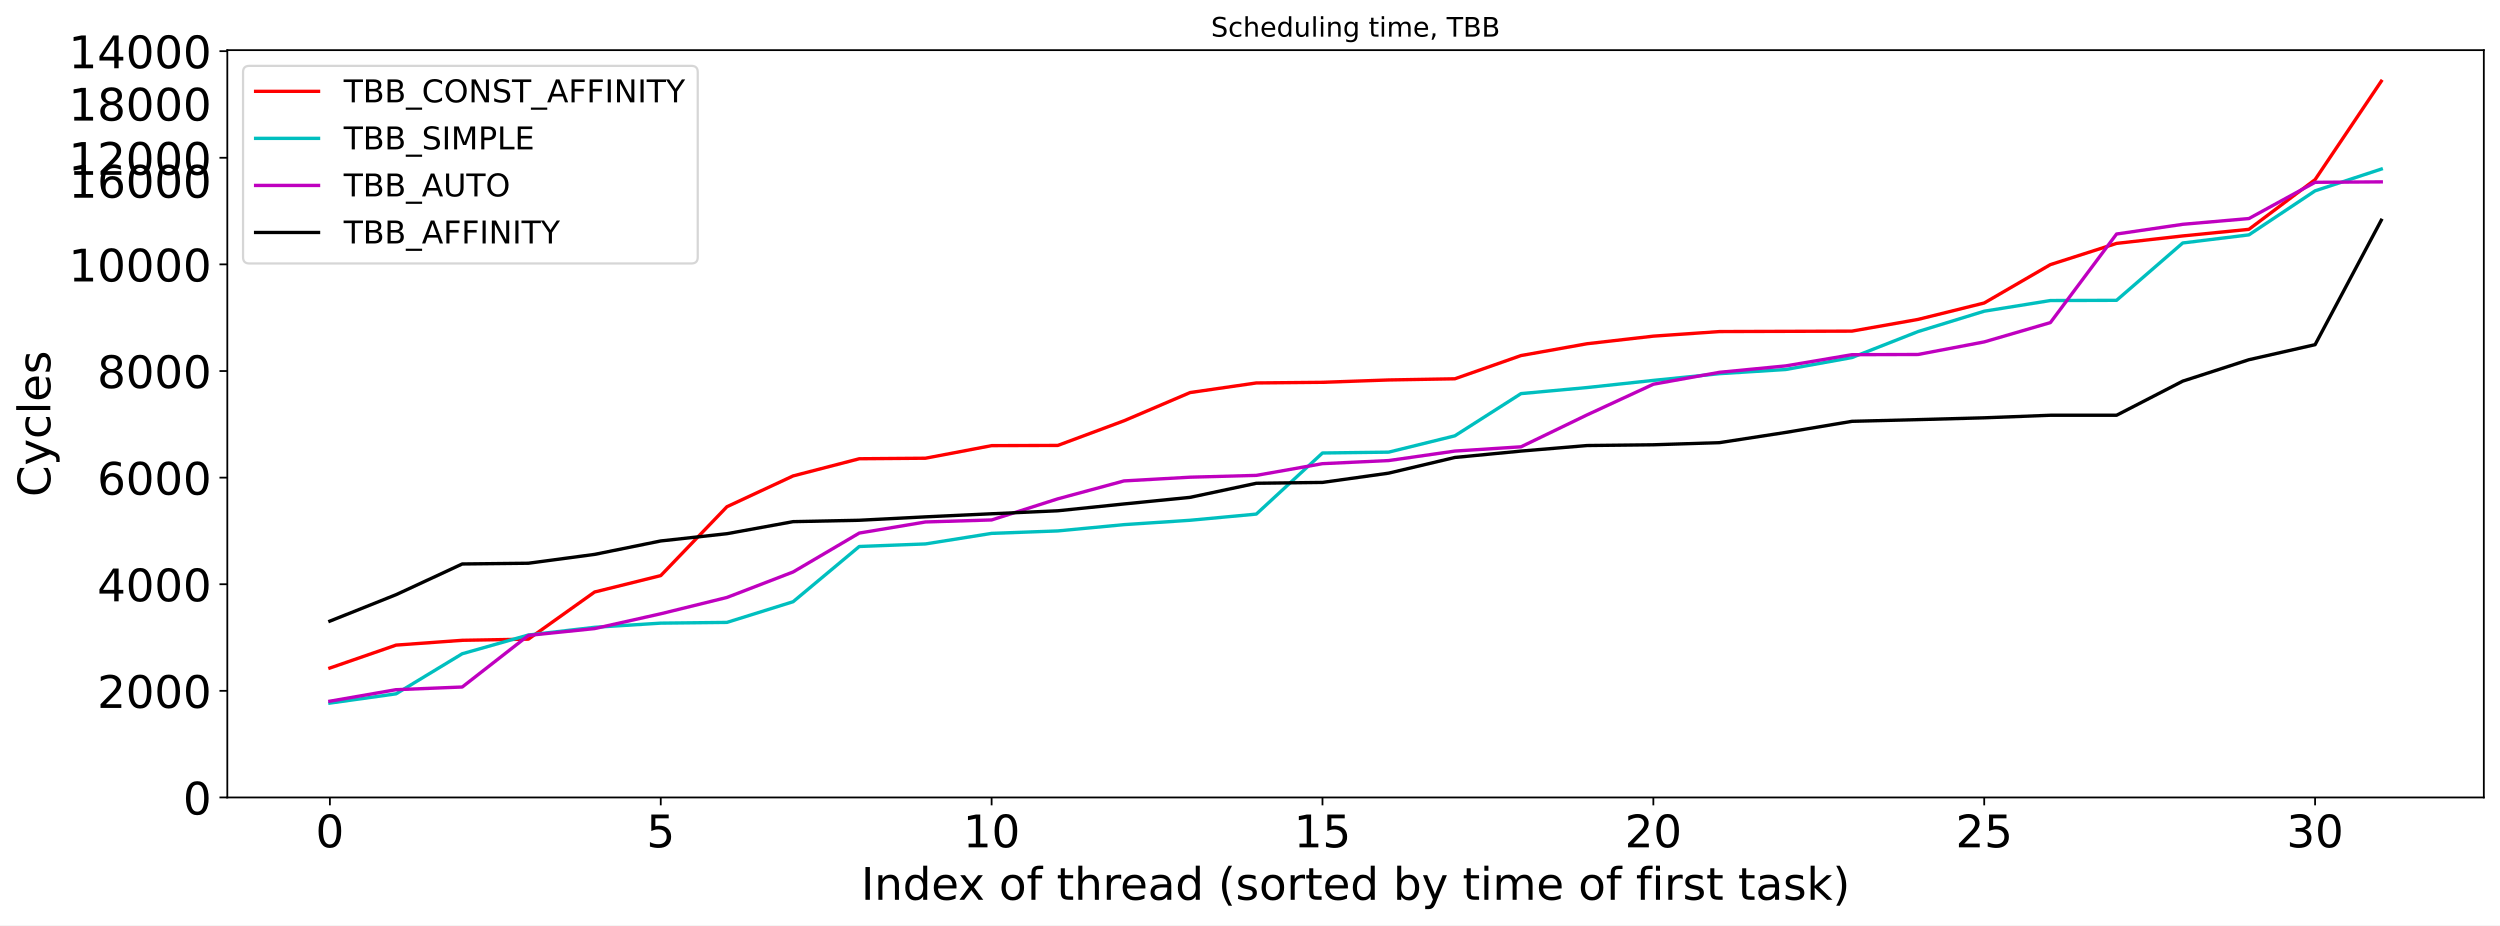
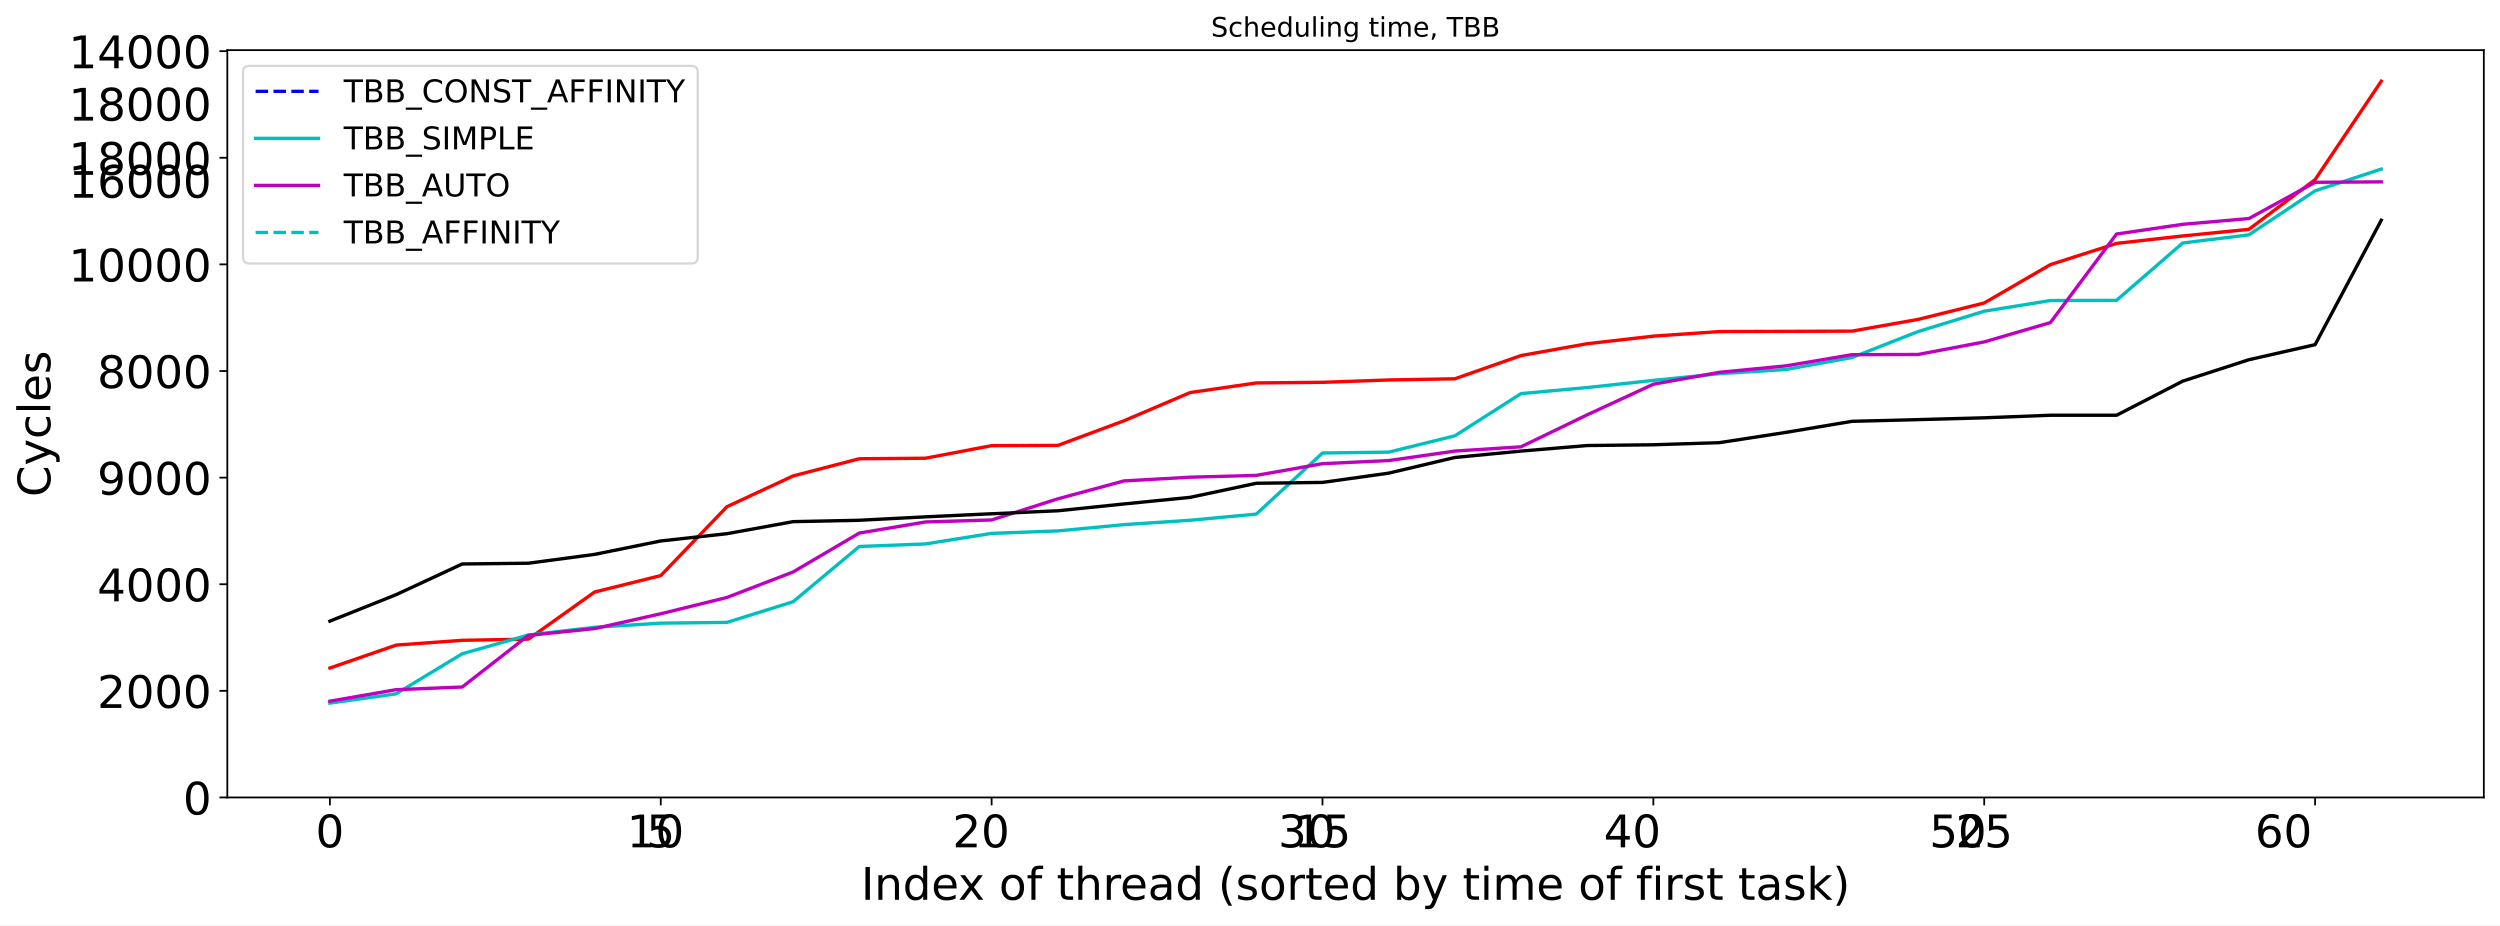
<svg xmlns="http://www.w3.org/2000/svg" xmlns:xlink="http://www.w3.org/1999/xlink" width="1112.781pt" height="411.871pt" viewBox="0 0 1112.781 411.871" version="1.1">
  <defs>
    <style type="text/css">*{stroke-linejoin: round; stroke-linecap: butt}</style>
  </defs>
  <g id="figure_1">
    <g id="patch_1">
      <path d="M 0 411.871  L 1112.781 411.871  L 1112.781 0  L 0 0  z " style="fill: #ffffff" />
    </g>
    <g id="axes_1">
      <g id="patch_2">
        <path d="M 101.181 354.958  L 1105.581 354.958  L 1105.581 22.318  L 101.181 22.318  z " style="fill: #ffffff" />
      </g>
      <g id="matplotlib.axis_1">
        <g id="xtick_1">
          <g id="line2d_1">
            <defs>
              <path id="m7e8ff69c36" d="M 0 0  L 0 3.5  " style="stroke: #000000; stroke-width: 0.8" />
            </defs>
            <g>
              <use xlink:href="#m7e8ff69c36" x="146.836" y="354.958" style="stroke: #000000; stroke-width: 0.8" />
            </g>
          </g>
          <g id="text_1">
            <g transform="translate(140.4733 377.155) scale(0.2 -0.2)">
              <defs>
                <path id="DejaVuSans-30" d="M 2034 4250  Q 1547 4250 1301 3770  Q 1056 3291 1056 2328  Q 1056 1369 1301 889  Q 1547 409 2034 409  Q 2525 409 2770 889  Q 3016 1369 3016 2328  Q 3016 3291 2770 3770  Q 2525 4250 2034 4250  z M 2034 4750  Q 2819 4750 3233 4129  Q 3647 3509 3647 2328  Q 3647 1150 3233 529  Q 2819 -91 2034 -91  Q 1250 -91 836 529  Q 422 1150 422 2328  Q 422 3509 836 4129  Q 1250 4750 2034 4750  z " transform="scale(0.015625)" />
              </defs>
              <use xlink:href="#DejaVuSans-30" />
            </g>
          </g>
        </g>
        <g id="xtick_2">
          <g id="line2d_2">
            <g>
              <use xlink:href="#m7e8ff69c36" x="294.109" y="354.958" style="stroke: #000000; stroke-width: 0.8" />
            </g>
          </g>
          <g id="text_2">
            <g transform="translate(287.746 377.155) scale(0.2 -0.2)">
              <defs>
                <path id="DejaVuSans-35" d="M 691 4666  L 3169 4666  L 3169 4134  L 1269 4134  L 1269 2991  Q 1406 3038 1543 3061  Q 1681 3084 1819 3084  Q 2600 3084 3056 2656  Q 3513 2228 3513 1497  Q 3513 744 3044 326  Q 2575 -91 1722 -91  Q 1428 -91 1123 -41  Q 819 9 494 109  L 494 744  Q 775 591 1075 516  Q 1375 441 1709 441  Q 2250 441 2565 725  Q 2881 1009 2881 1497  Q 2881 1984 2565 2268  Q 2250 2553 1709 2553  Q 1456 2553 1204 2497  Q 953 2441 691 2322  L 691 4666  z " transform="scale(0.015625)" />
              </defs>
              <use xlink:href="#DejaVuSans-35" />
            </g>
          </g>
        </g>
        <g id="xtick_3">
          <g id="line2d_3">
            <g>
              <use xlink:href="#m7e8ff69c36" x="441.381" y="354.958" style="stroke: #000000; stroke-width: 0.8" />
            </g>
          </g>
          <g id="text_3">
-             <g transform="translate(428.6562 377.155) scale(0.2 -0.2)">
+             <g transform="translate(279.0459 377.155) scale(0.2 -0.2)">
              <defs>
                <path id="DejaVuSans-31" d="M 794 531  L 1825 531  L 1825 4091  L 703 3866  L 703 4441  L 1819 4666  L 2450 4666  L 2450 531  L 3481 531  L 3481 0  L 794 0  L 794 531  z " transform="scale(0.015625)" />
              </defs>
              <use xlink:href="#DejaVuSans-31" />
              <use xlink:href="#DejaVuSans-30" x="63.623" />
            </g>
          </g>
        </g>
        <g id="xtick_4">
          <g id="line2d_4">
            <g>
              <use xlink:href="#m7e8ff69c36" x="588.654" y="354.958" style="stroke: #000000; stroke-width: 0.8" />
            </g>
          </g>
          <g id="text_4">
            <g transform="translate(575.929 377.155) scale(0.2 -0.2)">
              <use xlink:href="#DejaVuSans-31" />
              <use xlink:href="#DejaVuSans-35" x="63.623" />
            </g>
          </g>
        </g>
        <g id="xtick_5">
          <g id="line2d_5">
            <g>
              <use xlink:href="#m7e8ff69c36" x="735.927" y="354.958" style="stroke: #000000; stroke-width: 0.8" />
            </g>
          </g>
-           <g id="text_5">
-             <g transform="translate(723.2017 377.155) scale(0.2 -0.2)">
+           <g id="text_3">
+             <g transform="translate(423.9809 377.155) scale(0.2 -0.2)">
              <defs>
                <path id="DejaVuSans-32" d="M 1228 531  L 3431 531  L 3431 0  L 469 0  L 469 531  Q 828 903 1448 1529  Q 2069 2156 2228 2338  Q 2531 2678 2651 2914  Q 2772 3150 2772 3378  Q 2772 3750 2511 3984  Q 2250 4219 1831 4219  Q 1534 4219 1204 4116  Q 875 4013 500 3803  L 500 4441  Q 881 4594 1212 4672  Q 1544 4750 1819 4750  Q 2544 4750 2975 4387  Q 3406 4025 3406 3419  Q 3406 3131 3298 2873  Q 3191 2616 2906 2266  Q 2828 2175 2409 1742  Q 1991 1309 1228 531  z " transform="scale(0.015625)" />
              </defs>
              <use xlink:href="#DejaVuSans-32" />
              <use xlink:href="#DejaVuSans-30" x="63.623" />
            </g>
          </g>
        </g>
        <g id="xtick_6">
          <g id="line2d_6">
            <g>
              <use xlink:href="#m7e8ff69c36" x="883.199" y="354.958" style="stroke: #000000; stroke-width: 0.8" />
            </g>
          </g>
          <g id="text_6">
            <g transform="translate(870.4744 377.155) scale(0.2 -0.2)">
              <use xlink:href="#DejaVuSans-32" />
              <use xlink:href="#DejaVuSans-35" x="63.623" />
            </g>
          </g>
        </g>
        <g id="xtick_7">
          <g id="line2d_7">
            <g>
              <use xlink:href="#m7e8ff69c36" x="1030.472" y="354.958" style="stroke: #000000; stroke-width: 0.8" />
            </g>
          </g>
+           <g id="text_4">
+             <g transform="translate(568.916 377.155) scale(0.2 -0.2)">
+               <defs>
+                 <path id="DejaVuSans-33" d="M 2597 2516  Q 3050 2419 3304 2112  Q 3559 1806 3559 1356  Q 3559 666 3084 287  Q 2609 -91 1734 -91  Q 1441 -91 1130 -33  Q 819 25 488 141  L 488 750  Q 750 597 1062 519  Q 1375 441 1716 441  Q 2309 441 2620 675  Q 2931 909 2931 1356  Q 2931 1769 2642 2001  Q 2353 2234 1838 2234  L 1294 2234  L 1294 2753  L 1863 2753  Q 2328 2753 2575 2939  Q 2822 3125 2822 3475  Q 2822 3834 2567 4026  Q 2313 4219 1838 4219  Q 1578 4219 1281 4162  Q 984 4106 628 3988  L 628 4550  Q 988 4650 1302 4700  Q 1616 4750 1894 4750  Q 2613 4750 3031 4423  Q 3450 4097 3450 3541  Q 3450 3153 3228 2886  Q 3006 2619 2597 2516  z " transform="scale(0.015625)" />
+               </defs>
+               <use xlink:href="#DejaVuSans-33" />
+               <use xlink:href="#DejaVuSans-30" x="63.623" />
+             </g>
+           </g>
+         </g>
+         <g id="xtick_5">
+           <g id="line2d_5">
+             <g>
+               <use xlink:href="#mba54361e40" x="726.576" y="354.958" style="stroke: #000000; stroke-width: 0.8" />
+             </g>
+           </g>
+           <g id="text_5">
+             <g transform="translate(713.8511 377.155) scale(0.2 -0.2)">
+               <defs>
+                 <path id="DejaVuSans-34" d="M 2419 4116  L 825 1625  L 2419 1625  L 2419 4116  z M 2253 4666  L 3047 4666  L 3047 1625  L 3713 1625  L 3713 1100  L 3047 1100  L 3047 0  L 2419 0  L 2419 1100  L 313 1100  L 313 1709  L 2253 4666  z " transform="scale(0.015625)" />
+               </defs>
+               <use xlink:href="#DejaVuSans-34" />
+               <use xlink:href="#DejaVuSans-30" x="63.623" />
+             </g>
+           </g>
+         </g>
+         <g id="xtick_6">
+           <g id="line2d_6">
+             <g>
+               <use xlink:href="#mba54361e40" x="871.511" y="354.958" style="stroke: #000000; stroke-width: 0.8" />
+             </g>
+           </g>
+           <g id="text_6">
+             <g transform="translate(858.7861 377.155) scale(0.2 -0.2)">
+               <defs>
+                 <path id="DejaVuSans-35" d="M 691 4666  L 3169 4666  L 3169 4134  L 1269 4134  L 1269 2991  Q 1406 3038 1543 3061  Q 1681 3084 1819 3084  Q 2600 3084 3056 2656  Q 3513 2228 3513 1497  Q 3513 744 3044 326  Q 2575 -91 1722 -91  Q 1428 -91 1123 -41  Q 819 9 494 109  L 494 744  Q 775 591 1075 516  Q 1375 441 1709 441  Q 2250 441 2565 725  Q 2881 1009 2881 1497  Q 2881 1984 2565 2268  Q 2250 2553 1709 2553  Q 1456 2553 1204 2497  Q 953 2441 691 2322  L 691 4666  z " transform="scale(0.015625)" />
+               </defs>
+               <use xlink:href="#DejaVuSans-35" />
+               <use xlink:href="#DejaVuSans-30" x="63.623" />
+             </g>
+           </g>
+         </g>
+         <g id="xtick_7">
+           <g id="line2d_7">
+             <g>
+               <use xlink:href="#mba54361e40" x="1016.446" y="354.958" style="stroke: #000000; stroke-width: 0.8" />
+             </g>
+           </g>
          <g id="text_7">
-             <g transform="translate(1017.747 377.155) scale(0.2 -0.2)">
-               <defs>
-                 <path id="DejaVuSans-33" d="M 2597 2516  Q 3050 2419 3304 2112  Q 3559 1806 3559 1356  Q 3559 666 3084 287  Q 2609 -91 1734 -91  Q 1441 -91 1130 -33  Q 819 25 488 141  L 488 750  Q 750 597 1062 519  Q 1375 441 1716 441  Q 2309 441 2620 675  Q 2931 909 2931 1356  Q 2931 1769 2642 2001  Q 2353 2234 1838 2234  L 1294 2234  L 1294 2753  L 1863 2753  Q 2328 2753 2575 2939  Q 2822 3125 2822 3475  Q 2822 3834 2567 4026  Q 2313 4219 1838 4219  Q 1578 4219 1281 4162  Q 984 4106 628 3988  L 628 4550  Q 988 4650 1302 4700  Q 1616 4750 1894 4750  Q 2613 4750 3031 4423  Q 3450 4097 3450 3541  Q 3450 3153 3228 2886  Q 3006 2619 2597 2516  z " transform="scale(0.015625)" />
-               </defs>
-               <use xlink:href="#DejaVuSans-33" />
+             <g transform="translate(1003.721 377.155) scale(0.2 -0.2)">
+               <defs>
+                 <path id="DejaVuSans-36" d="M 2113 2584  Q 1688 2584 1439 2293  Q 1191 2003 1191 1497  Q 1191 994 1439 701  Q 1688 409 2113 409  Q 2538 409 2786 701  Q 3034 994 3034 1497  Q 3034 2003 2786 2293  Q 2538 2584 2113 2584  z M 3366 4563  L 3366 3988  Q 3128 4100 2886 4159  Q 2644 4219 2406 4219  Q 1781 4219 1451 3797  Q 1122 3375 1075 2522  Q 1259 2794 1537 2939  Q 1816 3084 2150 3084  Q 2853 3084 3261 2657  Q 3669 2231 3669 1497  Q 3669 778 3244 343  Q 2819 -91 2113 -91  Q 1303 -91 875 529  Q 447 1150 447 2328  Q 447 3434 972 4092  Q 1497 4750 2381 4750  Q 2619 4750 2861 4703  Q 3103 4656 3366 4563  z " transform="scale(0.015625)" />
+               </defs>
+               <use xlink:href="#DejaVuSans-36" />
              <use xlink:href="#DejaVuSans-30" x="63.623" />
            </g>
          </g>
        </g>
        <g id="text_8">
          <g transform="translate(383.2609 400.5113) scale(0.2 -0.2)">
            <defs>
              <path id="DejaVuSans-49" d="M 628 4666  L 1259 4666  L 1259 0  L 628 0  L 628 4666  z " transform="scale(0.015625)" />
              <path id="DejaVuSans-6e" d="M 3513 2113  L 3513 0  L 2938 0  L 2938 2094  Q 2938 2591 2744 2837  Q 2550 3084 2163 3084  Q 1697 3084 1428 2787  Q 1159 2491 1159 1978  L 1159 0  L 581 0  L 581 3500  L 1159 3500  L 1159 2956  Q 1366 3272 1645 3428  Q 1925 3584 2291 3584  Q 2894 3584 3203 3211  Q 3513 2838 3513 2113  z " transform="scale(0.015625)" />
              <path id="DejaVuSans-64" d="M 2906 2969  L 2906 4863  L 3481 4863  L 3481 0  L 2906 0  L 2906 525  Q 2725 213 2448 61  Q 2172 -91 1784 -91  Q 1150 -91 751 415  Q 353 922 353 1747  Q 353 2572 751 3078  Q 1150 3584 1784 3584  Q 2172 3584 2448 3432  Q 2725 3281 2906 2969  z M 947 1747  Q 947 1113 1208 752  Q 1469 391 1925 391  Q 2381 391 2643 752  Q 2906 1113 2906 1747  Q 2906 2381 2643 2742  Q 2381 3103 1925 3103  Q 1469 3103 1208 2742  Q 947 2381 947 1747  z " transform="scale(0.015625)" />
              <path id="DejaVuSans-65" d="M 3597 1894  L 3597 1613  L 953 1613  Q 991 1019 1311 708  Q 1631 397 2203 397  Q 2534 397 2845 478  Q 3156 559 3463 722  L 3463 178  Q 3153 47 2828 -22  Q 2503 -91 2169 -91  Q 1331 -91 842 396  Q 353 884 353 1716  Q 353 2575 817 3079  Q 1281 3584 2069 3584  Q 2775 3584 3186 3129  Q 3597 2675 3597 1894  z M 3022 2063  Q 3016 2534 2758 2815  Q 2500 3097 2075 3097  Q 1594 3097 1305 2825  Q 1016 2553 972 2059  L 3022 2063  z " transform="scale(0.015625)" />
              <path id="DejaVuSans-78" d="M 3513 3500  L 2247 1797  L 3578 0  L 2900 0  L 1881 1375  L 863 0  L 184 0  L 1544 1831  L 300 3500  L 978 3500  L 1906 2253  L 2834 3500  L 3513 3500  z " transform="scale(0.015625)" />
              <path id="DejaVuSans-20" transform="scale(0.015625)" />
              <path id="DejaVuSans-6f" d="M 1959 3097  Q 1497 3097 1228 2736  Q 959 2375 959 1747  Q 959 1119 1226 758  Q 1494 397 1959 397  Q 2419 397 2687 759  Q 2956 1122 2956 1747  Q 2956 2369 2687 2733  Q 2419 3097 1959 3097  z M 1959 3584  Q 2709 3584 3137 3096  Q 3566 2609 3566 1747  Q 3566 888 3137 398  Q 2709 -91 1959 -91  Q 1206 -91 779 398  Q 353 888 353 1747  Q 353 2609 779 3096  Q 1206 3584 1959 3584  z " transform="scale(0.015625)" />
              <path id="DejaVuSans-66" d="M 2375 4863  L 2375 4384  L 1825 4384  Q 1516 4384 1395 4259  Q 1275 4134 1275 3809  L 1275 3500  L 2222 3500  L 2222 3053  L 1275 3053  L 1275 0  L 697 0  L 697 3053  L 147 3053  L 147 3500  L 697 3500  L 697 3744  Q 697 4328 969 4595  Q 1241 4863 1831 4863  L 2375 4863  z " transform="scale(0.015625)" />
              <path id="DejaVuSans-74" d="M 1172 4494  L 1172 3500  L 2356 3500  L 2356 3053  L 1172 3053  L 1172 1153  Q 1172 725 1289 603  Q 1406 481 1766 481  L 2356 481  L 2356 0  L 1766 0  Q 1100 0 847 248  Q 594 497 594 1153  L 594 3053  L 172 3053  L 172 3500  L 594 3500  L 594 4494  L 1172 4494  z " transform="scale(0.015625)" />
              <path id="DejaVuSans-68" d="M 3513 2113  L 3513 0  L 2938 0  L 2938 2094  Q 2938 2591 2744 2837  Q 2550 3084 2163 3084  Q 1697 3084 1428 2787  Q 1159 2491 1159 1978  L 1159 0  L 581 0  L 581 4863  L 1159 4863  L 1159 2956  Q 1366 3272 1645 3428  Q 1925 3584 2291 3584  Q 2894 3584 3203 3211  Q 3513 2838 3513 2113  z " transform="scale(0.015625)" />
              <path id="DejaVuSans-72" d="M 2631 2963  Q 2534 3019 2420 3045  Q 2306 3072 2169 3072  Q 1681 3072 1420 2755  Q 1159 2438 1159 1844  L 1159 0  L 581 0  L 581 3500  L 1159 3500  L 1159 2956  Q 1341 3275 1631 3429  Q 1922 3584 2338 3584  Q 2397 3584 2469 3576  Q 2541 3569 2628 3553  L 2631 2963  z " transform="scale(0.015625)" />
              <path id="DejaVuSans-61" d="M 2194 1759  Q 1497 1759 1228 1600  Q 959 1441 959 1056  Q 959 750 1161 570  Q 1363 391 1709 391  Q 2188 391 2477 730  Q 2766 1069 2766 1631  L 2766 1759  L 2194 1759  z M 3341 1997  L 3341 0  L 2766 0  L 2766 531  Q 2569 213 2275 61  Q 1981 -91 1556 -91  Q 1019 -91 701 211  Q 384 513 384 1019  Q 384 1609 779 1909  Q 1175 2209 1959 2209  L 2766 2209  L 2766 2266  Q 2766 2663 2505 2880  Q 2244 3097 1772 3097  Q 1472 3097 1187 3025  Q 903 2953 641 2809  L 641 3341  Q 956 3463 1253 3523  Q 1550 3584 1831 3584  Q 2591 3584 2966 3190  Q 3341 2797 3341 1997  z " transform="scale(0.015625)" />
              <path id="DejaVuSans-28" d="M 1984 4856  Q 1566 4138 1362 3434  Q 1159 2731 1159 2009  Q 1159 1288 1364 580  Q 1569 -128 1984 -844  L 1484 -844  Q 1016 -109 783 600  Q 550 1309 550 2009  Q 550 2706 781 3412  Q 1013 4119 1484 4856  L 1984 4856  z " transform="scale(0.015625)" />
              <path id="DejaVuSans-73" d="M 2834 3397  L 2834 2853  Q 2591 2978 2328 3040  Q 2066 3103 1784 3103  Q 1356 3103 1142 2972  Q 928 2841 928 2578  Q 928 2378 1081 2264  Q 1234 2150 1697 2047  L 1894 2003  Q 2506 1872 2764 1633  Q 3022 1394 3022 966  Q 3022 478 2636 193  Q 2250 -91 1575 -91  Q 1294 -91 989 -36  Q 684 19 347 128  L 347 722  Q 666 556 975 473  Q 1284 391 1588 391  Q 1994 391 2212 530  Q 2431 669 2431 922  Q 2431 1156 2273 1281  Q 2116 1406 1581 1522  L 1381 1569  Q 847 1681 609 1914  Q 372 2147 372 2553  Q 372 3047 722 3315  Q 1072 3584 1716 3584  Q 2034 3584 2315 3537  Q 2597 3491 2834 3397  z " transform="scale(0.015625)" />
              <path id="DejaVuSans-62" d="M 3116 1747  Q 3116 2381 2855 2742  Q 2594 3103 2138 3103  Q 1681 3103 1420 2742  Q 1159 2381 1159 1747  Q 1159 1113 1420 752  Q 1681 391 2138 391  Q 2594 391 2855 752  Q 3116 1113 3116 1747  z M 1159 2969  Q 1341 3281 1617 3432  Q 1894 3584 2278 3584  Q 2916 3584 3314 3078  Q 3713 2572 3713 1747  Q 3713 922 3314 415  Q 2916 -91 2278 -91  Q 1894 -91 1617 61  Q 1341 213 1159 525  L 1159 0  L 581 0  L 581 4863  L 1159 4863  L 1159 2969  z " transform="scale(0.015625)" />
              <path id="DejaVuSans-79" d="M 2059 -325  Q 1816 -950 1584 -1140  Q 1353 -1331 966 -1331  L 506 -1331  L 506 -850  L 844 -850  Q 1081 -850 1212 -737  Q 1344 -625 1503 -206  L 1606 56  L 191 3500  L 800 3500  L 1894 763  L 2988 3500  L 3597 3500  L 2059 -325  z " transform="scale(0.015625)" />
              <path id="DejaVuSans-69" d="M 603 3500  L 1178 3500  L 1178 0  L 603 0  L 603 3500  z M 603 4863  L 1178 4863  L 1178 4134  L 603 4134  L 603 4863  z " transform="scale(0.015625)" />
              <path id="DejaVuSans-6d" d="M 3328 2828  Q 3544 3216 3844 3400  Q 4144 3584 4550 3584  Q 5097 3584 5394 3201  Q 5691 2819 5691 2113  L 5691 0  L 5113 0  L 5113 2094  Q 5113 2597 4934 2840  Q 4756 3084 4391 3084  Q 3944 3084 3684 2787  Q 3425 2491 3425 1978  L 3425 0  L 2847 0  L 2847 2094  Q 2847 2600 2669 2842  Q 2491 3084 2119 3084  Q 1678 3084 1418 2786  Q 1159 2488 1159 1978  L 1159 0  L 581 0  L 581 3500  L 1159 3500  L 1159 2956  Q 1356 3278 1631 3431  Q 1906 3584 2284 3584  Q 2666 3584 2933 3390  Q 3200 3197 3328 2828  z " transform="scale(0.015625)" />
              <path id="DejaVuSans-6b" d="M 581 4863  L 1159 4863  L 1159 1991  L 2875 3500  L 3609 3500  L 1753 1863  L 3688 0  L 2938 0  L 1159 1709  L 1159 0  L 581 0  L 581 4863  z " transform="scale(0.015625)" />
              <path id="DejaVuSans-29" d="M 513 4856  L 1013 4856  Q 1481 4119 1714 3412  Q 1947 2706 1947 2009  Q 1947 1309 1714 600  Q 1481 -109 1013 -844  L 513 -844  Q 928 -128 1133 580  Q 1338 1288 1338 2009  Q 1338 2731 1133 3434  Q 928 4138 513 4856  z " transform="scale(0.015625)" />
            </defs>
            <use xlink:href="#DejaVuSans-49" />
            <use xlink:href="#DejaVuSans-6e" x="29.492" />
            <use xlink:href="#DejaVuSans-64" x="92.871" />
            <use xlink:href="#DejaVuSans-65" x="156.348" />
            <use xlink:href="#DejaVuSans-78" x="216.121" />
            <use xlink:href="#DejaVuSans-20" x="275.301" />
            <use xlink:href="#DejaVuSans-6f" x="307.088" />
            <use xlink:href="#DejaVuSans-66" x="368.27" />
            <use xlink:href="#DejaVuSans-20" x="403.475" />
            <use xlink:href="#DejaVuSans-74" x="435.262" />
            <use xlink:href="#DejaVuSans-68" x="474.471" />
            <use xlink:href="#DejaVuSans-72" x="537.85" />
            <use xlink:href="#DejaVuSans-65" x="576.713" />
            <use xlink:href="#DejaVuSans-61" x="638.236" />
            <use xlink:href="#DejaVuSans-64" x="699.516" />
            <use xlink:href="#DejaVuSans-20" x="762.992" />
            <use xlink:href="#DejaVuSans-28" x="794.779" />
            <use xlink:href="#DejaVuSans-73" x="833.793" />
            <use xlink:href="#DejaVuSans-6f" x="885.893" />
            <use xlink:href="#DejaVuSans-72" x="947.074" />
            <use xlink:href="#DejaVuSans-74" x="988.188" />
            <use xlink:href="#DejaVuSans-65" x="1027.396" />
            <use xlink:href="#DejaVuSans-64" x="1088.92" />
            <use xlink:href="#DejaVuSans-20" x="1152.396" />
            <use xlink:href="#DejaVuSans-62" x="1184.184" />
            <use xlink:href="#DejaVuSans-79" x="1247.66" />
            <use xlink:href="#DejaVuSans-20" x="1306.84" />
            <use xlink:href="#DejaVuSans-74" x="1338.627" />
            <use xlink:href="#DejaVuSans-69" x="1377.836" />
            <use xlink:href="#DejaVuSans-6d" x="1405.619" />
            <use xlink:href="#DejaVuSans-65" x="1503.031" />
            <use xlink:href="#DejaVuSans-20" x="1564.555" />
            <use xlink:href="#DejaVuSans-6f" x="1596.342" />
            <use xlink:href="#DejaVuSans-66" x="1657.523" />
            <use xlink:href="#DejaVuSans-20" x="1692.729" />
            <use xlink:href="#DejaVuSans-66" x="1724.516" />
            <use xlink:href="#DejaVuSans-69" x="1759.721" />
            <use xlink:href="#DejaVuSans-72" x="1787.504" />
            <use xlink:href="#DejaVuSans-73" x="1828.617" />
            <use xlink:href="#DejaVuSans-74" x="1880.717" />
            <use xlink:href="#DejaVuSans-20" x="1919.926" />
            <use xlink:href="#DejaVuSans-74" x="1951.713" />
            <use xlink:href="#DejaVuSans-61" x="1990.922" />
            <use xlink:href="#DejaVuSans-73" x="2052.201" />
            <use xlink:href="#DejaVuSans-6b" x="2104.301" />
            <use xlink:href="#DejaVuSans-29" x="2162.211" />
          </g>
        </g>
      </g>
      <g id="matplotlib.axis_2">
        <g id="ytick_1">
          <g id="line2d_8">
            <defs>
              <path id="m72a3d38c95" d="M 0 0  L -3.5 0  " style="stroke: #000000; stroke-width: 0.8" />
            </defs>
            <g>
              <use xlink:href="#m72a3d38c95" x="101.181" y="354.958" style="stroke: #000000; stroke-width: 0.8" />
            </g>
          </g>
          <g id="text_9">
            <g transform="translate(81.45625 362.5566) scale(0.2 -0.2)">
              <use xlink:href="#DejaVuSans-30" />
            </g>
          </g>
        </g>
        <g id="ytick_2">
          <g id="line2d_9">
            <g>
              <use xlink:href="#m72a3d38c95" x="101.181" y="307.504" style="stroke: #000000; stroke-width: 0.8" />
            </g>
          </g>
          <g id="text_10">
            <g transform="translate(43.28125 315.102) scale(0.2 -0.2)">
              <use xlink:href="#DejaVuSans-32" />
              <use xlink:href="#DejaVuSans-30" x="63.623" />
              <use xlink:href="#DejaVuSans-30" x="127.246" />
              <use xlink:href="#DejaVuSans-30" x="190.869" />
            </g>
          </g>
        </g>
        <g id="ytick_3">
          <g id="line2d_10">
            <g>
              <use xlink:href="#m72a3d38c95" x="101.181" y="260.049" style="stroke: #000000; stroke-width: 0.8" />
            </g>
          </g>
          <g id="text_11">
            <g transform="translate(43.28125 267.6474) scale(0.2 -0.2)">
              <defs>
                <path id="DejaVuSans-34" d="M 2419 4116  L 825 1625  L 2419 1625  L 2419 4116  z M 2253 4666  L 3047 4666  L 3047 1625  L 3713 1625  L 3713 1100  L 3047 1100  L 3047 0  L 2419 0  L 2419 1100  L 313 1100  L 313 1709  L 2253 4666  z " transform="scale(0.015625)" />
              </defs>
              <use xlink:href="#DejaVuSans-34" />
              <use xlink:href="#DejaVuSans-30" x="63.623" />
              <use xlink:href="#DejaVuSans-30" x="127.246" />
              <use xlink:href="#DejaVuSans-30" x="190.869" />
            </g>
          </g>
        </g>
        <g id="ytick_4">
          <g id="line2d_11">
            <g>
              <use xlink:href="#m72a3d38c95" x="101.181" y="212.594" style="stroke: #000000; stroke-width: 0.8" />
            </g>
          </g>
          <g id="text_12">
            <g transform="translate(43.28125 220.1928) scale(0.2 -0.2)">
              <defs>
-                 <path id="DejaVuSans-36" d="M 2113 2584  Q 1688 2584 1439 2293  Q 1191 2003 1191 1497  Q 1191 994 1439 701  Q 1688 409 2113 409  Q 2538 409 2786 701  Q 3034 994 3034 1497  Q 3034 2003 2786 2293  Q 2538 2584 2113 2584  z M 3366 4563  L 3366 3988  Q 3128 4100 2886 4159  Q 2644 4219 2406 4219  Q 1781 4219 1451 3797  Q 1122 3375 1075 2522  Q 1259 2794 1537 2939  Q 1816 3084 2150 3084  Q 2853 3084 3261 2657  Q 3669 2231 3669 1497  Q 3669 778 3244 343  Q 2819 -91 2113 -91  Q 1303 -91 875 529  Q 447 1150 447 2328  Q 447 3434 972 4092  Q 1497 4750 2381 4750  Q 2619 4750 2861 4703  Q 3103 4656 3366 4563  z " transform="scale(0.015625)" />
-               </defs>
-               <use xlink:href="#DejaVuSans-36" />
+                 <path id="DejaVuSans-39" d="M 703 97  L 703 672  Q 941 559 1184 500  Q 1428 441 1663 441  Q 2288 441 2617 861  Q 2947 1281 2994 2138  Q 2813 1869 2534 1725  Q 2256 1581 1919 1581  Q 1219 1581 811 2004  Q 403 2428 403 3163  Q 403 3881 828 4315  Q 1253 4750 1959 4750  Q 2769 4750 3195 4129  Q 3622 3509 3622 2328  Q 3622 1225 3098 567  Q 2575 -91 1691 -91  Q 1453 -91 1209 -44  Q 966 3 703 97  z M 1959 2075  Q 2384 2075 2632 2365  Q 2881 2656 2881 3163  Q 2881 3666 2632 3958  Q 2384 4250 1959 4250  Q 1534 4250 1286 3958  Q 1038 3666 1038 3163  Q 1038 2656 1286 2365  Q 1534 2075 1959 2075  z " transform="scale(0.015625)" />
+               </defs>
+               <use xlink:href="#DejaVuSans-39" />
              <use xlink:href="#DejaVuSans-30" x="63.623" />
              <use xlink:href="#DejaVuSans-30" x="127.246" />
              <use xlink:href="#DejaVuSans-30" x="190.869" />
            </g>
          </g>
        </g>
        <g id="ytick_5">
          <g id="line2d_12">
            <g>
              <use xlink:href="#m72a3d38c95" x="101.181" y="165.14" style="stroke: #000000; stroke-width: 0.8" />
            </g>
          </g>
          <g id="text_13">
            <g transform="translate(43.28125 172.7382) scale(0.2 -0.2)">
              <defs>
                <path id="DejaVuSans-38" d="M 2034 2216  Q 1584 2216 1326 1975  Q 1069 1734 1069 1313  Q 1069 891 1326 650  Q 1584 409 2034 409  Q 2484 409 2743 651  Q 3003 894 3003 1313  Q 3003 1734 2745 1975  Q 2488 2216 2034 2216  z M 1403 2484  Q 997 2584 770 2862  Q 544 3141 544 3541  Q 544 4100 942 4425  Q 1341 4750 2034 4750  Q 2731 4750 3128 4425  Q 3525 4100 3525 3541  Q 3525 3141 3298 2862  Q 3072 2584 2669 2484  Q 3125 2378 3379 2068  Q 3634 1759 3634 1313  Q 3634 634 3220 271  Q 2806 -91 2034 -91  Q 1263 -91 848 271  Q 434 634 434 1313  Q 434 1759 690 2068  Q 947 2378 1403 2484  z M 1172 3481  Q 1172 3119 1398 2916  Q 1625 2713 2034 2713  Q 2441 2713 2670 2916  Q 2900 3119 2900 3481  Q 2900 3844 2670 4047  Q 2441 4250 2034 4250  Q 1625 4250 1398 4047  Q 1172 3844 1172 3481  z " transform="scale(0.015625)" />
              </defs>
              <use xlink:href="#DejaVuSans-38" />
              <use xlink:href="#DejaVuSans-30" x="63.623" />
              <use xlink:href="#DejaVuSans-30" x="127.246" />
              <use xlink:href="#DejaVuSans-30" x="190.869" />
            </g>
          </g>
        </g>
        <g id="ytick_6">
          <g id="line2d_13">
            <g>
              <use xlink:href="#m72a3d38c95" x="101.181" y="117.685" style="stroke: #000000; stroke-width: 0.8" />
            </g>
          </g>
          <g id="text_14">
            <g transform="translate(30.55625 125.2837) scale(0.2 -0.2)">
              <use xlink:href="#DejaVuSans-31" />
              <use xlink:href="#DejaVuSans-30" x="63.623" />
              <use xlink:href="#DejaVuSans-30" x="127.246" />
              <use xlink:href="#DejaVuSans-30" x="190.869" />
              <use xlink:href="#DejaVuSans-30" x="254.492" />
            </g>
          </g>
        </g>
        <g id="ytick_7">
          <g id="line2d_14">
            <g>
              <use xlink:href="#m72a3d38c95" x="101.181" y="70.231" style="stroke: #000000; stroke-width: 0.8" />
            </g>
          </g>
          <g id="text_15">
            <g transform="translate(30.55625 77.82908) scale(0.2 -0.2)">
              <use xlink:href="#DejaVuSans-31" />
-               <use xlink:href="#DejaVuSans-32" x="63.623" />
+               <use xlink:href="#DejaVuSans-38" x="63.623" />
              <use xlink:href="#DejaVuSans-30" x="127.246" />
              <use xlink:href="#DejaVuSans-30" x="190.869" />
              <use xlink:href="#DejaVuSans-30" x="254.492" />
            </g>
          </g>
        </g>
        <g id="ytick_8">
          <g id="line2d_15">
            <g>
              <use xlink:href="#m72a3d38c95" x="101.181" y="22.776" style="stroke: #000000; stroke-width: 0.8" />
            </g>
          </g>
          <g id="text_16">
            <g transform="translate(30.55625 30.3745) scale(0.2 -0.2)">
              <use xlink:href="#DejaVuSans-31" />
              <use xlink:href="#DejaVuSans-34" x="63.623" />
              <use xlink:href="#DejaVuSans-30" x="127.246" />
              <use xlink:href="#DejaVuSans-30" x="190.869" />
              <use xlink:href="#DejaVuSans-30" x="254.492" />
            </g>
          </g>
        </g>
        <g id="ytick_9">
          <g id="line2d_16">
            <g>
              <use xlink:href="#m5f16dafd04" x="101.181" y="80.405" style="stroke: #000000; stroke-width: 0.8" />
            </g>
          </g>
          <g id="text_17">
            <g transform="translate(30.55625 88.00343) scale(0.2 -0.2)">
              <use xlink:href="#DejaVuSans-31" />
              <use xlink:href="#DejaVuSans-36" x="63.623" />
              <use xlink:href="#DejaVuSans-30" x="127.246" />
              <use xlink:href="#DejaVuSans-30" x="190.869" />
              <use xlink:href="#DejaVuSans-30" x="254.492" />
            </g>
          </g>
        </g>
        <g id="ytick_10">
          <g id="line2d_17">
            <g>
              <use xlink:href="#m5f16dafd04" x="101.181" y="46.086" style="stroke: #000000; stroke-width: 0.8" />
            </g>
          </g>
          <g id="text_18">
            <g transform="translate(30.55625 53.68428) scale(0.2 -0.2)">
              <use xlink:href="#DejaVuSans-31" />
              <use xlink:href="#DejaVuSans-38" x="63.623" />
              <use xlink:href="#DejaVuSans-30" x="127.246" />
              <use xlink:href="#DejaVuSans-30" x="190.869" />
              <use xlink:href="#DejaVuSans-30" x="254.492" />
            </g>
          </g>
        </g>
-         <g id="text_19">
+         <g id="text_17">
          <g transform="translate(22.39688 221.1788) rotate(-90) scale(0.2 -0.2)">
            <defs>
              <path id="DejaVuSans-43" d="M 4122 4306  L 4122 3641  Q 3803 3938 3442 4084  Q 3081 4231 2675 4231  Q 1875 4231 1450 3742  Q 1025 3253 1025 2328  Q 1025 1406 1450 917  Q 1875 428 2675 428  Q 3081 428 3442 575  Q 3803 722 4122 1019  L 4122 359  Q 3791 134 3420 21  Q 3050 -91 2638 -91  Q 1578 -91 968 557  Q 359 1206 359 2328  Q 359 3453 968 4101  Q 1578 4750 2638 4750  Q 3056 4750 3426 4639  Q 3797 4528 4122 4306  z " transform="scale(0.015625)" />
              <path id="DejaVuSans-63" d="M 3122 3366  L 3122 2828  Q 2878 2963 2633 3030  Q 2388 3097 2138 3097  Q 1578 3097 1268 2742  Q 959 2388 959 1747  Q 959 1106 1268 751  Q 1578 397 2138 397  Q 2388 397 2633 464  Q 2878 531 3122 666  L 3122 134  Q 2881 22 2623 -34  Q 2366 -91 2075 -91  Q 1284 -91 818 406  Q 353 903 353 1747  Q 353 2603 823 3093  Q 1294 3584 2113 3584  Q 2378 3584 2631 3529  Q 2884 3475 3122 3366  z " transform="scale(0.015625)" />
              <path id="DejaVuSans-6c" d="M 603 4863  L 1178 4863  L 1178 0  L 603 0  L 603 4863  z " transform="scale(0.015625)" />
            </defs>
            <use xlink:href="#DejaVuSans-43" />
            <use xlink:href="#DejaVuSans-79" x="69.824" />
            <use xlink:href="#DejaVuSans-63" x="129.004" />
            <use xlink:href="#DejaVuSans-6c" x="183.984" />
            <use xlink:href="#DejaVuSans-65" x="211.768" />
            <use xlink:href="#DejaVuSans-73" x="273.291" />
          </g>
        </g>
      </g>
      <g id="line2d_16">
        <path d="M 146.836 297.348  L 176.29 287.146  L 205.745 285.01  L 235.199 284.488  L 264.654 263.513  L 294.109 256.205  L 323.563 225.549  L 353.018 211.835  L 382.472 204.195  L 411.927 203.958  L 441.381 198.358  L 470.836 198.263  L 500.29 187.301  L 529.745 174.726  L 559.199 170.455  L 588.654 170.17  L 618.109 169.126  L 647.563 168.604  L 677.018 158.259  L 706.472 152.991  L 735.927 149.622  L 765.381 147.582  L 794.836 147.487  L 824.29 147.392  L 853.745 142.172  L 883.199 134.864  L 912.654 117.78  L 942.109 108.337  L 971.563 105.015  L 1001.018 102.073  L 1030.472 79.959  L 1059.927 36.158  " clip-path="url(#pcbf88506a6)" style="fill: none; stroke: #ff0000; stroke-width: 1.5; stroke-linecap: square" />
      </g>
      <g id="line2d_17">
        <path d="M 146.836 312.961  L 176.29 308.832  L 205.745 290.989  L 235.199 282.637  L 264.654 279.221  L 294.109 277.37  L 323.563 277.038  L 353.018 267.832  L 382.472 243.25  L 411.927 242.111  L 441.381 237.413  L 470.836 236.322  L 500.29 233.522  L 529.745 231.576  L 559.199 228.824  L 588.654 201.632  L 618.109 201.253  L 647.563 193.992  L 677.018 175.2  L 706.472 172.495  L 735.927 169.316  L 765.381 166.326  L 794.836 164.475  L 824.29 159.161  L 853.745 147.582  L 883.199 138.518  L 912.654 133.772  L 942.109 133.677  L 971.563 108.147  L 1001.018 104.54  L 1030.472 84.942  L 1059.927 75.261  " clip-path="url(#pcbf88506a6)" style="fill: none; stroke: #00bfbf; stroke-width: 1.5; stroke-linecap: square" />
      </g>
      <g id="line2d_18">
        <path d="M 146.836 312.107  L 176.29 306.982  L 205.745 305.795  L 235.199 282.827  L 264.654 279.79  L 294.109 273.194  L 323.563 265.933  L 353.018 254.592  L 382.472 237.271  L 411.927 232.335  L 441.381 231.434  L 470.836 222.038  L 500.29 214.065  L 529.745 212.405  L 559.199 211.598  L 588.654 206.378  L 618.109 205.002  L 647.563 200.778  L 677.018 198.88  L 706.472 184.644  L 735.927 171.024  L 765.381 165.709  L 794.836 162.862  L 824.29 157.879  L 853.745 157.784  L 883.199 152.185  L 912.654 143.595  L 942.109 104.161  L 971.563 99.842  L 1001.018 97.28  L 1030.472 81.145  L 1059.927 80.955  " clip-path="url(#pcbf88506a6)" style="fill: none; stroke: #bf00bf; stroke-width: 1.5; stroke-linecap: square" />
      </g>
      <g id="line2d_19">
        <path d="M 146.836 276.468  L 176.29 264.7  L 205.745 251.033  L 235.199 250.7  L 264.654 246.762  L 294.109 240.782  L 323.563 237.555  L 353.018 232.193  L 382.472 231.576  L 411.927 230.058  L 441.381 228.681  L 470.836 227.353  L 500.29 224.316  L 529.745 221.373  L 559.199 215.109  L 588.654 214.73  L 618.109 210.601  L 647.563 203.625  L 677.018 200.778  L 706.472 198.311  L 735.927 197.978  L 765.381 197.029  L 794.836 192.474  L 824.29 187.538  L 853.745 186.779  L 883.199 185.972  L 912.654 184.833  L 942.109 184.833  L 971.563 169.648  L 1001.018 160.11  L 1030.472 153.419  L 1059.927 98.039  " clip-path="url(#pcbf88506a6)" style="fill: none; stroke: #000000; stroke-width: 1.5; stroke-linecap: square" />
      </g>
      <g id="patch_3">
        <path d="M 101.181 354.958  L 101.181 22.318  " style="fill: none; stroke: #000000; stroke-width: 0.8; stroke-linejoin: miter; stroke-linecap: square" />
      </g>
      <g id="patch_4">
        <path d="M 1105.581 354.958  L 1105.581 22.318  " style="fill: none; stroke: #000000; stroke-width: 0.8; stroke-linejoin: miter; stroke-linecap: square" />
      </g>
      <g id="patch_5">
        <path d="M 101.181 354.958  L 1105.581 354.958  " style="fill: none; stroke: #000000; stroke-width: 0.8; stroke-linejoin: miter; stroke-linecap: square" />
      </g>
      <g id="patch_6">
        <path d="M 101.181 22.318  L 1105.581 22.318  " style="fill: none; stroke: #000000; stroke-width: 0.8; stroke-linejoin: miter; stroke-linecap: square" />
      </g>
-       <g id="text_20">
+       <g id="text_18">
        <g transform="translate(539.0481 16.31812) scale(0.12 -0.12)">
          <defs>
            <path id="DejaVuSans-53" d="M 3425 4513  L 3425 3897  Q 3066 4069 2747 4153  Q 2428 4238 2131 4238  Q 1616 4238 1336 4038  Q 1056 3838 1056 3469  Q 1056 3159 1242 3001  Q 1428 2844 1947 2747  L 2328 2669  Q 3034 2534 3370 2195  Q 3706 1856 3706 1288  Q 3706 609 3251 259  Q 2797 -91 1919 -91  Q 1588 -91 1214 -16  Q 841 59 441 206  L 441 856  Q 825 641 1194 531  Q 1563 422 1919 422  Q 2459 422 2753 634  Q 3047 847 3047 1241  Q 3047 1584 2836 1778  Q 2625 1972 2144 2069  L 1759 2144  Q 1053 2284 737 2584  Q 422 2884 422 3419  Q 422 4038 858 4394  Q 1294 4750 2059 4750  Q 2388 4750 2728 4690  Q 3069 4631 3425 4513  z " transform="scale(0.015625)" />
            <path id="DejaVuSans-75" d="M 544 1381  L 544 3500  L 1119 3500  L 1119 1403  Q 1119 906 1312 657  Q 1506 409 1894 409  Q 2359 409 2629 706  Q 2900 1003 2900 1516  L 2900 3500  L 3475 3500  L 3475 0  L 2900 0  L 2900 538  Q 2691 219 2414 64  Q 2138 -91 1772 -91  Q 1169 -91 856 284  Q 544 659 544 1381  z M 1991 3584  L 1991 3584  z " transform="scale(0.015625)" />
            <path id="DejaVuSans-67" d="M 2906 1791  Q 2906 2416 2648 2759  Q 2391 3103 1925 3103  Q 1463 3103 1205 2759  Q 947 2416 947 1791  Q 947 1169 1205 825  Q 1463 481 1925 481  Q 2391 481 2648 825  Q 2906 1169 2906 1791  z M 3481 434  Q 3481 -459 3084 -895  Q 2688 -1331 1869 -1331  Q 1566 -1331 1297 -1286  Q 1028 -1241 775 -1147  L 775 -588  Q 1028 -725 1275 -790  Q 1522 -856 1778 -856  Q 2344 -856 2625 -561  Q 2906 -266 2906 331  L 2906 616  Q 2728 306 2450 153  Q 2172 0 1784 0  Q 1141 0 747 490  Q 353 981 353 1791  Q 353 2603 747 3093  Q 1141 3584 1784 3584  Q 2172 3584 2450 3431  Q 2728 3278 2906 2969  L 2906 3500  L 3481 3500  L 3481 434  z " transform="scale(0.015625)" />
            <path id="DejaVuSans-2c" d="M 750 794  L 1409 794  L 1409 256  L 897 -744  L 494 -744  L 750 256  L 750 794  z " transform="scale(0.015625)" />
            <path id="DejaVuSans-54" d="M -19 4666  L 3928 4666  L 3928 4134  L 2272 4134  L 2272 0  L 1638 0  L 1638 4134  L -19 4134  L -19 4666  z " transform="scale(0.015625)" />
            <path id="DejaVuSans-42" d="M 1259 2228  L 1259 519  L 2272 519  Q 2781 519 3026 730  Q 3272 941 3272 1375  Q 3272 1813 3026 2020  Q 2781 2228 2272 2228  L 1259 2228  z M 1259 4147  L 1259 2741  L 2194 2741  Q 2656 2741 2882 2914  Q 3109 3088 3109 3444  Q 3109 3797 2882 3972  Q 2656 4147 2194 4147  L 1259 4147  z M 628 4666  L 2241 4666  Q 2963 4666 3353 4366  Q 3744 4066 3744 3513  Q 3744 3084 3544 2831  Q 3344 2578 2956 2516  Q 3422 2416 3680 2098  Q 3938 1781 3938 1306  Q 3938 681 3513 340  Q 3088 0 2303 0  L 628 0  L 628 4666  z " transform="scale(0.015625)" />
          </defs>
          <use xlink:href="#DejaVuSans-53" />
          <use xlink:href="#DejaVuSans-63" x="63.477" />
          <use xlink:href="#DejaVuSans-68" x="118.457" />
          <use xlink:href="#DejaVuSans-65" x="181.836" />
          <use xlink:href="#DejaVuSans-64" x="243.359" />
          <use xlink:href="#DejaVuSans-75" x="306.836" />
          <use xlink:href="#DejaVuSans-6c" x="370.215" />
          <use xlink:href="#DejaVuSans-69" x="397.998" />
          <use xlink:href="#DejaVuSans-6e" x="425.781" />
          <use xlink:href="#DejaVuSans-67" x="489.16" />
          <use xlink:href="#DejaVuSans-20" x="552.637" />
          <use xlink:href="#DejaVuSans-74" x="584.424" />
          <use xlink:href="#DejaVuSans-69" x="623.633" />
          <use xlink:href="#DejaVuSans-6d" x="651.416" />
          <use xlink:href="#DejaVuSans-65" x="748.828" />
          <use xlink:href="#DejaVuSans-2c" x="810.352" />
          <use xlink:href="#DejaVuSans-20" x="842.139" />
          <use xlink:href="#DejaVuSans-54" x="873.926" />
          <use xlink:href="#DejaVuSans-42" x="935.01" />
          <use xlink:href="#DejaVuSans-42" x="1003.613" />
        </g>
      </g>
      <g id="legend_1">
        <g id="patch_7">
          <path d="M 110.981 117.273  L 307.769 117.273  Q 310.569 117.273 310.569 114.473  L 310.569 32.118  Q 310.569 29.318 307.769 29.318  L 110.981 29.318  Q 108.181 29.318 108.181 32.118  L 108.181 114.473  Q 108.181 117.273 110.981 117.273  z " style="fill: #ffffff; opacity: 0.8; stroke: #cccccc; stroke-linejoin: miter" />
        </g>
-         <g id="line2d_22">
-           <path d="M 113.781 40.656  L 127.781 40.656  L 141.781 40.656  " style="fill: none; stroke: #ff0000; stroke-width: 1.5; stroke-linecap: square" />
+         <g id="line2d_20">
+           <path d="M 113.781 40.656  L 127.781 40.656  L 141.781 40.656  " style="fill: none; stroke-dasharray: 5.55,2.4; stroke-dashoffset: 0; stroke: #0000ff; stroke-width: 1.5" />
        </g>
        <g id="text_19">
          <g transform="translate(152.9812 45.55594) scale(0.14 -0.14)">
            <defs>
              <path id="DejaVuSans-5f" d="M 3263 -1063  L 3263 -1509  L -63 -1509  L -63 -1063  L 3263 -1063  z " transform="scale(0.015625)" />
              <path id="DejaVuSans-4f" d="M 2522 4238  Q 1834 4238 1429 3725  Q 1025 3213 1025 2328  Q 1025 1447 1429 934  Q 1834 422 2522 422  Q 3209 422 3611 934  Q 4013 1447 4013 2328  Q 4013 3213 3611 3725  Q 3209 4238 2522 4238  z M 2522 4750  Q 3503 4750 4090 4092  Q 4678 3434 4678 2328  Q 4678 1225 4090 567  Q 3503 -91 2522 -91  Q 1538 -91 948 565  Q 359 1222 359 2328  Q 359 3434 948 4092  Q 1538 4750 2522 4750  z " transform="scale(0.015625)" />
              <path id="DejaVuSans-4e" d="M 628 4666  L 1478 4666  L 3547 763  L 3547 4666  L 4159 4666  L 4159 0  L 3309 0  L 1241 3903  L 1241 0  L 628 0  L 628 4666  z " transform="scale(0.015625)" />
              <path id="DejaVuSans-41" d="M 2188 4044  L 1331 1722  L 3047 1722  L 2188 4044  z M 1831 4666  L 2547 4666  L 4325 0  L 3669 0  L 3244 1197  L 1141 1197  L 716 0  L 50 0  L 1831 4666  z " transform="scale(0.015625)" />
              <path id="DejaVuSans-46" d="M 628 4666  L 3309 4666  L 3309 4134  L 1259 4134  L 1259 2759  L 3109 2759  L 3109 2228  L 1259 2228  L 1259 0  L 628 0  L 628 4666  z " transform="scale(0.015625)" />
              <path id="DejaVuSans-59" d="M -13 4666  L 666 4666  L 1959 2747  L 3244 4666  L 3922 4666  L 2272 2222  L 2272 0  L 1638 0  L 1638 2222  L -13 4666  z " transform="scale(0.015625)" />
            </defs>
            <use xlink:href="#DejaVuSans-54" />
            <use xlink:href="#DejaVuSans-42" x="61.084" />
            <use xlink:href="#DejaVuSans-42" x="129.688" />
            <use xlink:href="#DejaVuSans-5f" x="198.291" />
            <use xlink:href="#DejaVuSans-43" x="248.291" />
            <use xlink:href="#DejaVuSans-4f" x="318.115" />
            <use xlink:href="#DejaVuSans-4e" x="396.826" />
            <use xlink:href="#DejaVuSans-53" x="471.631" />
            <use xlink:href="#DejaVuSans-54" x="535.107" />
            <use xlink:href="#DejaVuSans-5f" x="596.191" />
            <use xlink:href="#DejaVuSans-41" x="646.191" />
            <use xlink:href="#DejaVuSans-46" x="714.6" />
            <use xlink:href="#DejaVuSans-46" x="772.119" />
            <use xlink:href="#DejaVuSans-49" x="829.639" />
            <use xlink:href="#DejaVuSans-4e" x="859.131" />
            <use xlink:href="#DejaVuSans-49" x="933.936" />
            <use xlink:href="#DejaVuSans-54" x="963.428" />
            <use xlink:href="#DejaVuSans-59" x="1024.512" />
          </g>
        </g>
        <g id="line2d_21">
          <path d="M 113.781 61.595  L 127.781 61.595  L 141.781 61.595  " style="fill: none; stroke: #00bfbf; stroke-width: 1.5; stroke-linecap: square" />
        </g>
        <g id="text_20">
          <g transform="translate(152.9812 66.49469) scale(0.14 -0.14)">
            <defs>
              <path id="DejaVuSans-4d" d="M 628 4666  L 1569 4666  L 2759 1491  L 3956 4666  L 4897 4666  L 4897 0  L 4281 0  L 4281 4097  L 3078 897  L 2444 897  L 1241 4097  L 1241 0  L 628 0  L 628 4666  z " transform="scale(0.015625)" />
              <path id="DejaVuSans-50" d="M 1259 4147  L 1259 2394  L 2053 2394  Q 2494 2394 2734 2622  Q 2975 2850 2975 3272  Q 2975 3691 2734 3919  Q 2494 4147 2053 4147  L 1259 4147  z M 628 4666  L 2053 4666  Q 2838 4666 3239 4311  Q 3641 3956 3641 3272  Q 3641 2581 3239 2228  Q 2838 1875 2053 1875  L 1259 1875  L 1259 0  L 628 0  L 628 4666  z " transform="scale(0.015625)" />
              <path id="DejaVuSans-4c" d="M 628 4666  L 1259 4666  L 1259 531  L 3531 531  L 3531 0  L 628 0  L 628 4666  z " transform="scale(0.015625)" />
              <path id="DejaVuSans-45" d="M 628 4666  L 3578 4666  L 3578 4134  L 1259 4134  L 1259 2753  L 3481 2753  L 3481 2222  L 1259 2222  L 1259 531  L 3634 531  L 3634 0  L 628 0  L 628 4666  z " transform="scale(0.015625)" />
            </defs>
            <use xlink:href="#DejaVuSans-54" />
            <use xlink:href="#DejaVuSans-42" x="61.084" />
            <use xlink:href="#DejaVuSans-42" x="129.688" />
            <use xlink:href="#DejaVuSans-5f" x="198.291" />
            <use xlink:href="#DejaVuSans-53" x="248.291" />
            <use xlink:href="#DejaVuSans-49" x="311.768" />
            <use xlink:href="#DejaVuSans-4d" x="341.26" />
            <use xlink:href="#DejaVuSans-50" x="427.539" />
            <use xlink:href="#DejaVuSans-4c" x="487.842" />
            <use xlink:href="#DejaVuSans-45" x="543.555" />
          </g>
        </g>
        <g id="line2d_22">
          <path d="M 113.781 82.533  L 127.781 82.533  L 141.781 82.533  " style="fill: none; stroke: #bf00bf; stroke-width: 1.5; stroke-linecap: square" />
        </g>
        <g id="text_21">
          <g transform="translate(152.9812 87.43344) scale(0.14 -0.14)">
            <defs>
              <path id="DejaVuSans-55" d="M 556 4666  L 1191 4666  L 1191 1831  Q 1191 1081 1462 751  Q 1734 422 2344 422  Q 2950 422 3222 751  Q 3494 1081 3494 1831  L 3494 4666  L 4128 4666  L 4128 1753  Q 4128 841 3676 375  Q 3225 -91 2344 -91  Q 1459 -91 1007 375  Q 556 841 556 1753  L 556 4666  z " transform="scale(0.015625)" />
            </defs>
            <use xlink:href="#DejaVuSans-54" />
            <use xlink:href="#DejaVuSans-42" x="61.084" />
            <use xlink:href="#DejaVuSans-42" x="129.688" />
            <use xlink:href="#DejaVuSans-5f" x="198.291" />
            <use xlink:href="#DejaVuSans-41" x="248.291" />
            <use xlink:href="#DejaVuSans-55" x="316.699" />
            <use xlink:href="#DejaVuSans-54" x="389.893" />
            <use xlink:href="#DejaVuSans-4f" x="450.977" />
          </g>
        </g>
        <g id="line2d_23">
-           <path d="M 113.781 103.472  L 127.781 103.472  L 141.781 103.472  " style="fill: none; stroke: #000000; stroke-width: 1.5; stroke-linecap: square" />
-         </g>
-         <g id="text_24">
+           <path d="M 113.781 103.472  L 127.781 103.472  L 141.781 103.472  " style="fill: none; stroke-dasharray: 5.55,2.4; stroke-dashoffset: 0; stroke: #00bfbf; stroke-width: 1.5" />
+         </g>
+         <g id="text_22">
          <g transform="translate(152.9812 108.3722) scale(0.14 -0.14)">
            <use xlink:href="#DejaVuSans-54" />
            <use xlink:href="#DejaVuSans-42" x="61.084" />
            <use xlink:href="#DejaVuSans-42" x="129.688" />
            <use xlink:href="#DejaVuSans-5f" x="198.291" />
            <use xlink:href="#DejaVuSans-41" x="248.291" />
            <use xlink:href="#DejaVuSans-46" x="316.699" />
            <use xlink:href="#DejaVuSans-46" x="374.219" />
            <use xlink:href="#DejaVuSans-49" x="431.738" />
            <use xlink:href="#DejaVuSans-4e" x="461.23" />
            <use xlink:href="#DejaVuSans-49" x="536.035" />
            <use xlink:href="#DejaVuSans-54" x="565.527" />
            <use xlink:href="#DejaVuSans-59" x="626.611" />
          </g>
        </g>
      </g>
    </g>
  </g>
  <defs>
    <clipPath id="pcbf88506a6">
      <rect x="101.181" y="22.318" width="1004.4" height="332.64" />
    </clipPath>
  </defs>
</svg>
